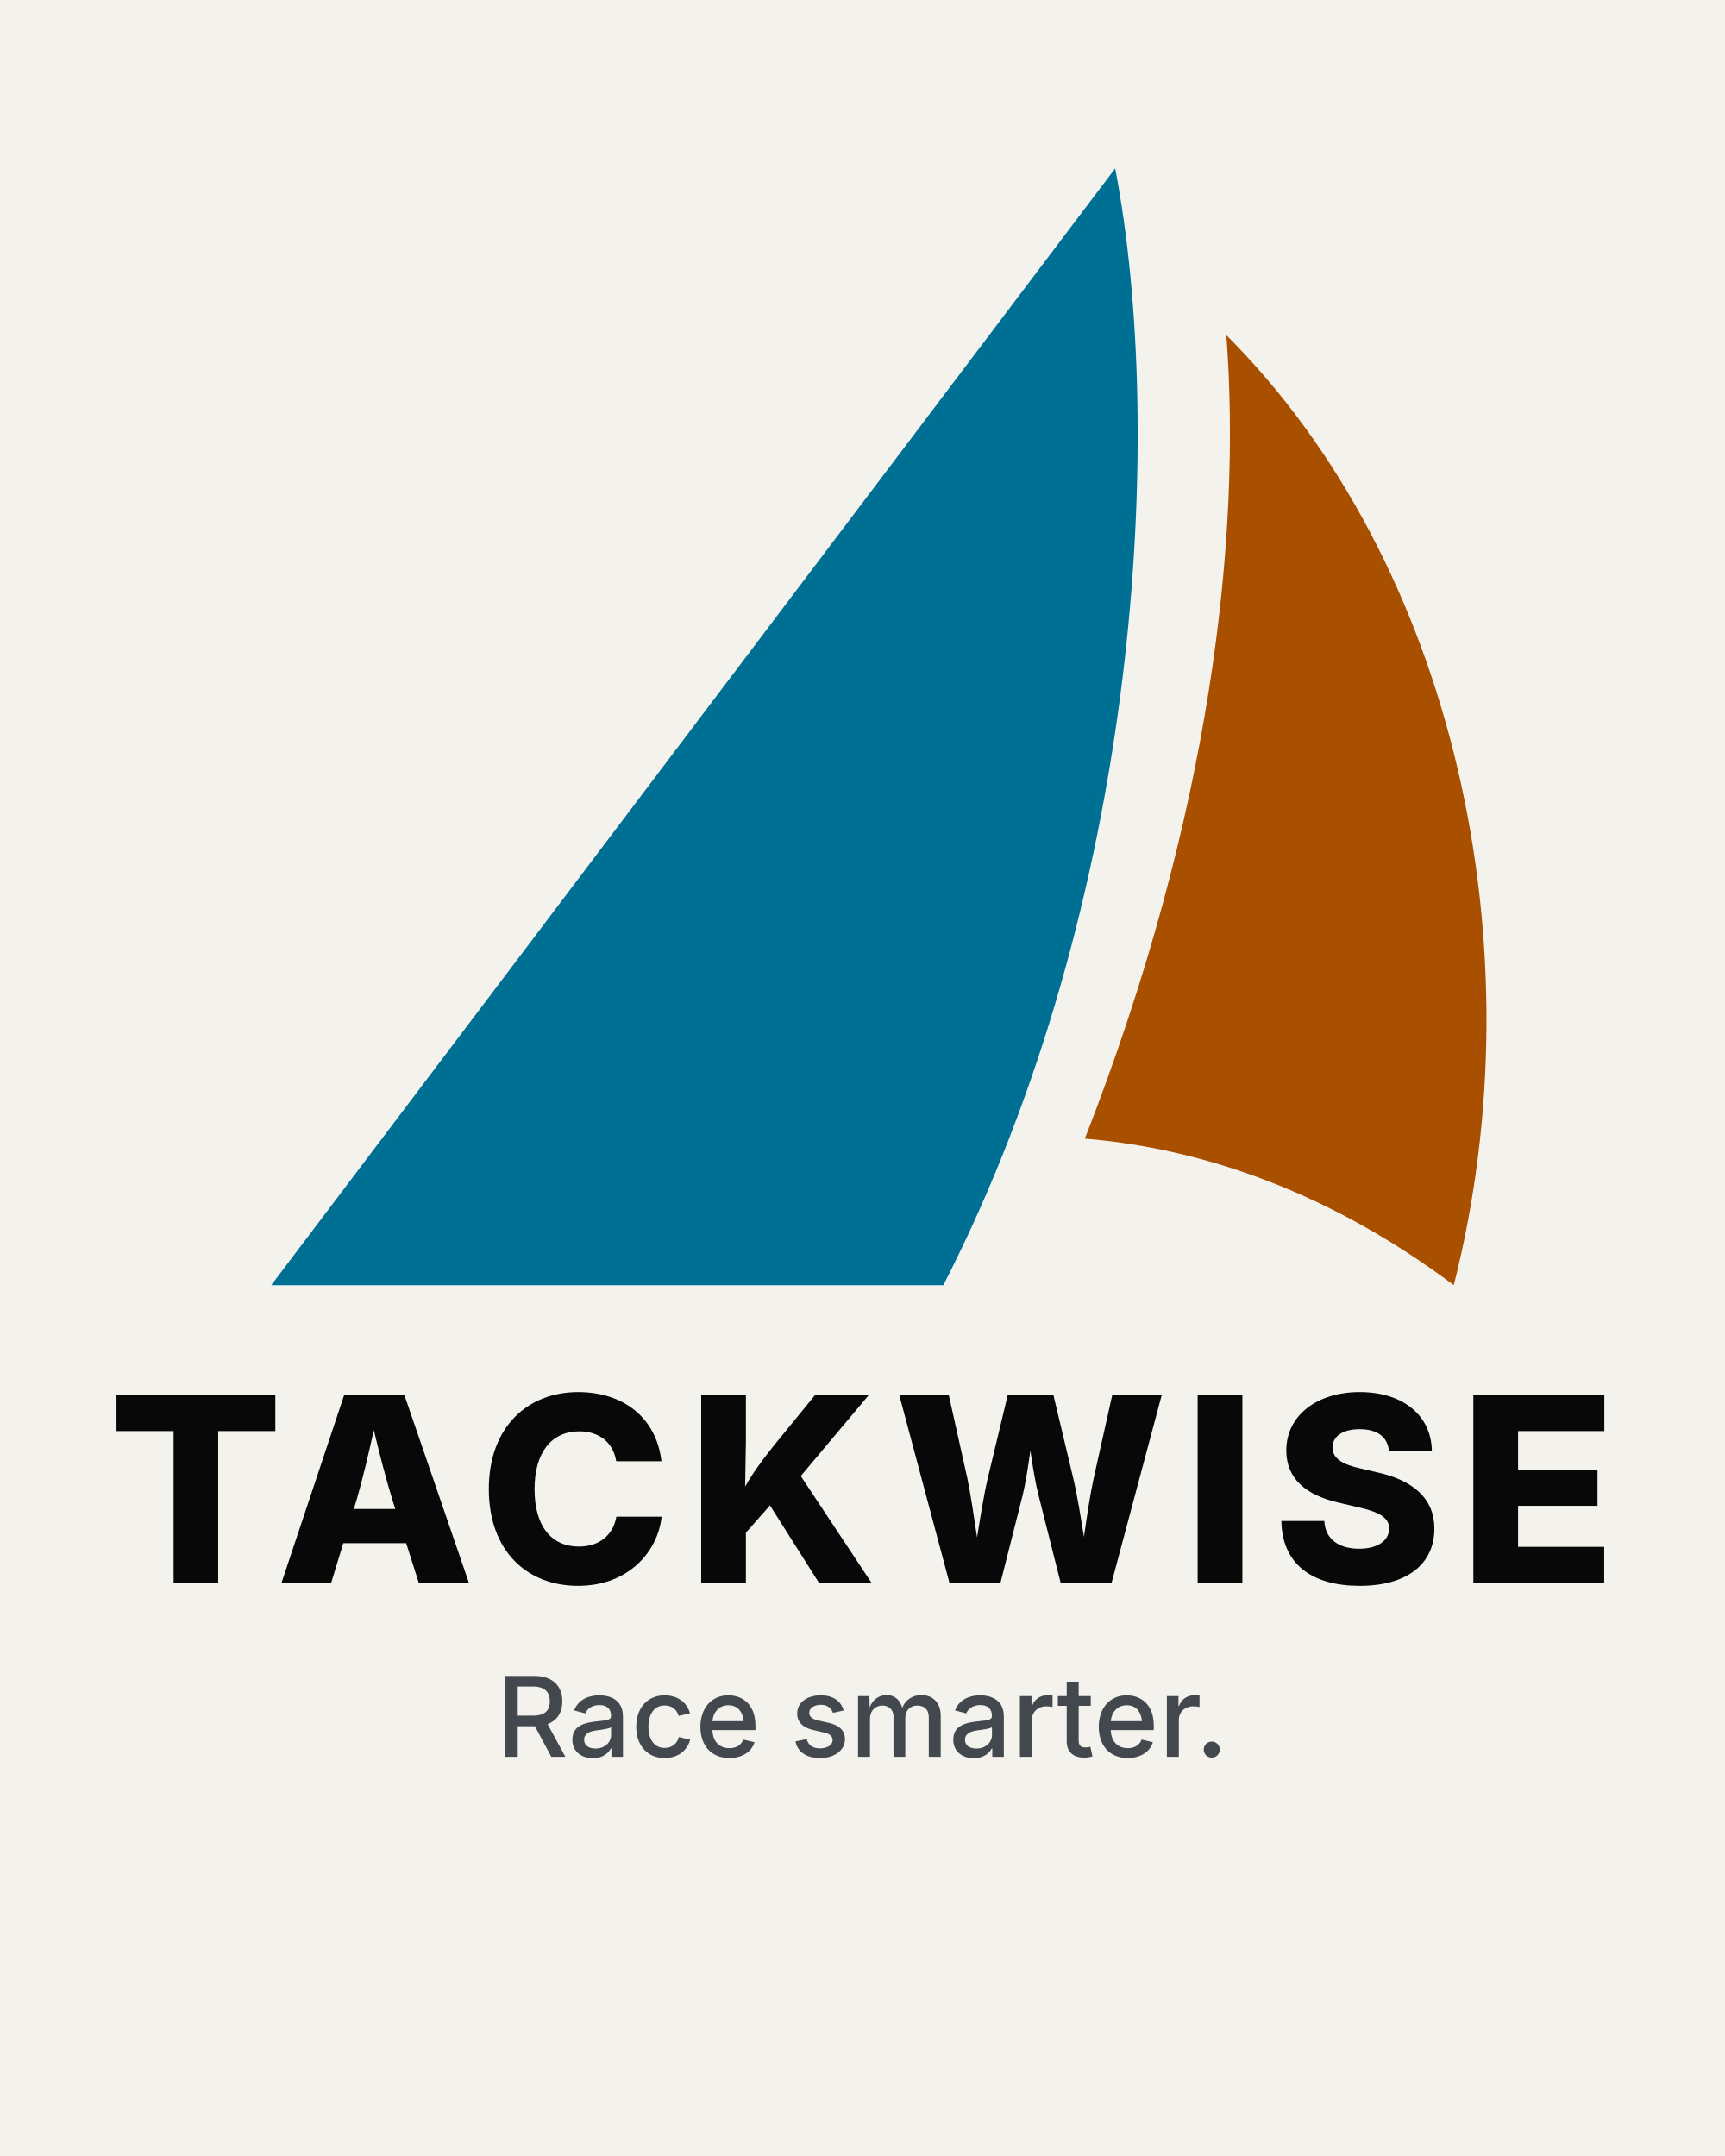
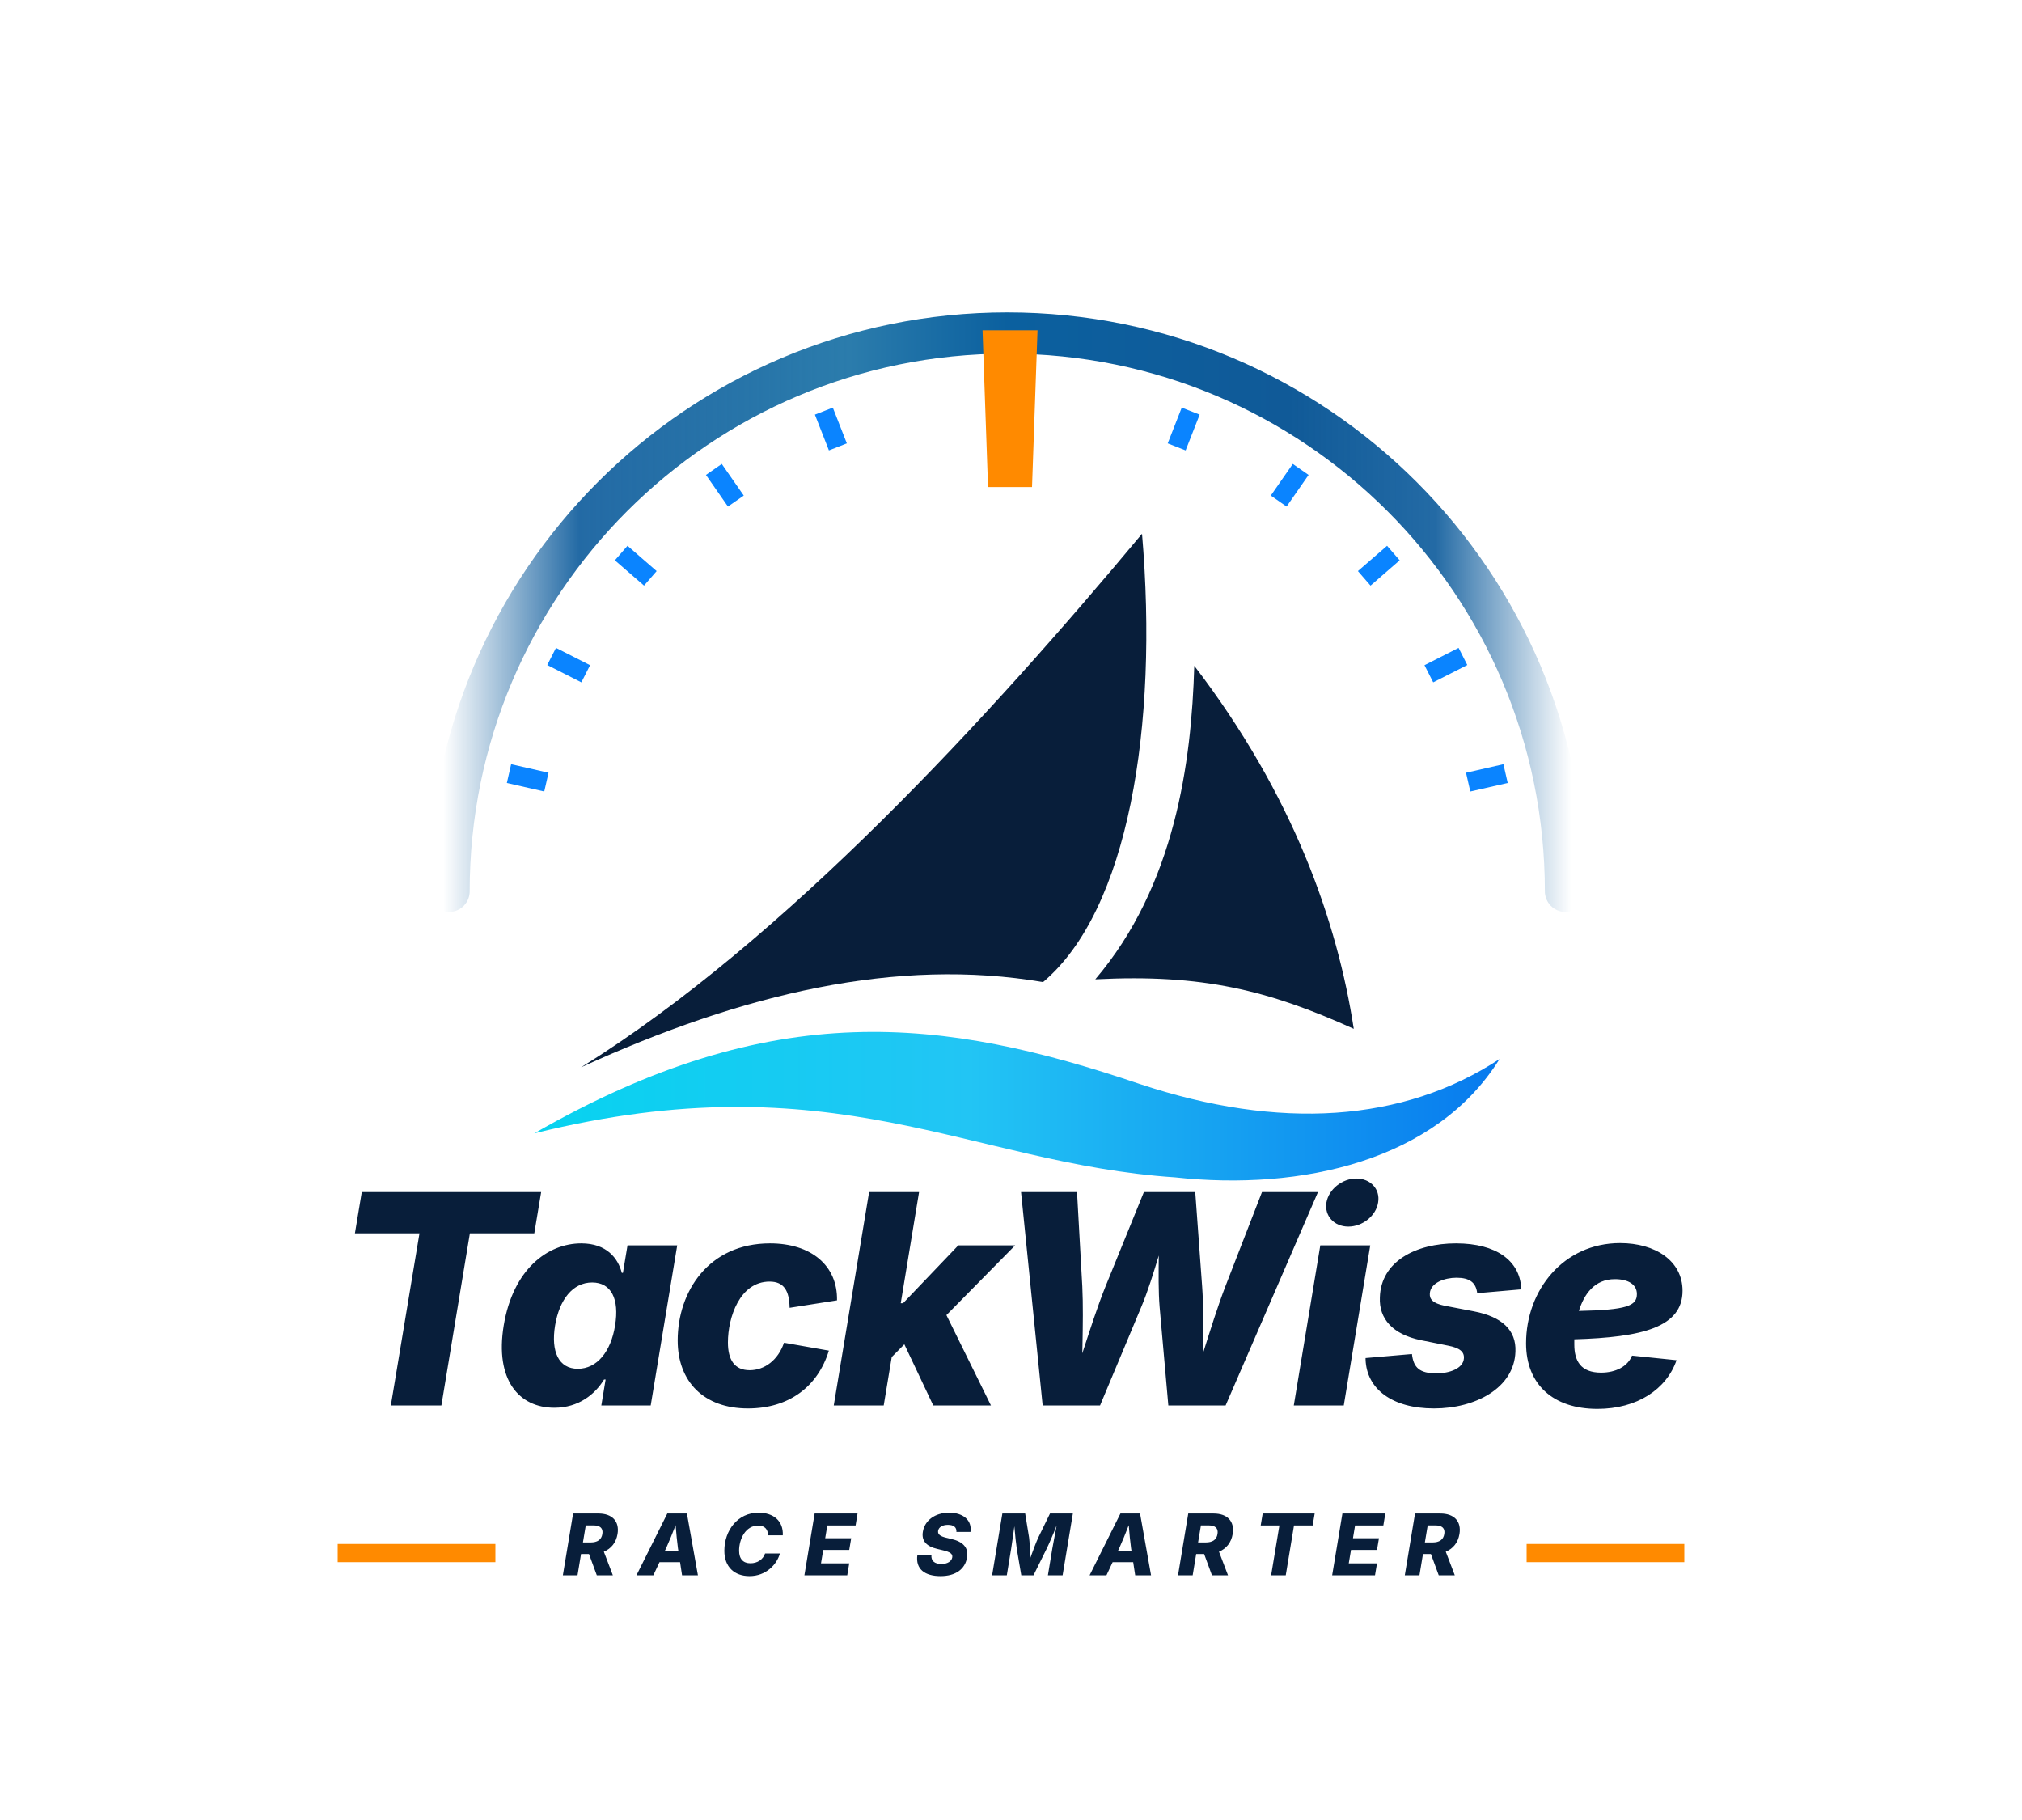
- <svg xmlns="http://www.w3.org/2000/svg" width="1024" height="1280" viewBox="0 0 1024 1280" fill="none">
-   <rect width="1024" height="1280" fill="#F3F2ED" />
-   <g transform="translate(35 -119) scale(3)">
-     <path fill="#006F94" d="M42 294 209 73c10 52 5 145-34 221H42Z" />
-     <path fill="#A84F00" d="M231 106c45 45 62 121 45 188-24-18-49-27-73-29 25-64 31-119 28-159Z" />
+ <svg xmlns="http://www.w3.org/2000/svg" width="1000" height="900" viewBox="0 0 1000 900">
+   <defs>
+     <linearGradient id="arcLight" x1="0" y1="0" x2="1" y2="0" objectBoundingBox="true">
+       <stop offset="0" stop-color="#0B5A9B" stop-opacity="0" />
+       <stop offset=".12" stop-color="#0B5A9B" stop-opacity=".90" />
+       <stop offset=".36" stop-color="#2B7CAC" />
+       <stop offset=".5" stop-color="#0B609F" />
+       <stop offset=".75" stop-color="#105A98" />
+       <stop offset=".88" stop-color="#0B5A9B" stop-opacity=".90" />
+       <stop offset="1" stop-color="#0B5A9B" stop-opacity="0" />
+     </linearGradient>
+     <linearGradient id="arcDark" x1="0" y1="0" x2="1" y2="0" objectBoundingBox="true">
+       <stop offset="0" stop-color="#C9EAFE" stop-opacity="0" />
+       <stop offset=".15" stop-color="#8DBFE5" stop-opacity=".95" />
+       <stop offset=".47" stop-color="#E6F4FC" />
+       <stop offset=".7" stop-color="#8FC2E8" />
+       <stop offset=".86" stop-color="#B2DDF9" stop-opacity=".95" />
+       <stop offset="1" stop-color="#B2DDF9" stop-opacity="0" />
+     </linearGradient>
+     <linearGradient id="logoWave" x1="0" y1="0" x2="1" y2="0" objectBoundingBox="true">
+       <stop offset="0" stop-color="#07D3F0" />
+       <stop offset=".45" stop-color="#22C5F4" />
+       <stop offset="1" stop-color="#087AEE" />
+     </linearGradient>
+     <linearGradient id="outerBlue" x1="0" y1="0" x2="0" y2="1" objectBoundingBox="true">
+       <stop offset="0" stop-color="#0A84FF" />
+       <stop offset="1" stop-color="#1164DB" />
+     </linearGradient>
+     <linearGradient id="deepWave" x1="0" y1="0" x2="0" y2="1" objectBoundingBox="true">
+       <stop offset="0" stop-color="#1056B3" />
+       <stop offset="1" stop-color="#081E3A" />
+     </linearGradient>
+     <linearGradient id="orangeWave" x1="0" y1="0" x2="1" y2="0" objectBoundingBox="true">
+       <stop offset="0" stop-color="#FF8A00" />
+       <stop offset="1" stop-color="#FF9700" />
+     </linearGradient>
+   </defs>
+   <rect width="1000" height="900" fill="white" />
+   <g transform="translate(150 45) scale(1.36)">
+     <g id="symbol">
+       <path d="M53 291 A203 203 0 0 1 459 291" stroke="url(#arcLight)" stroke-width="15" stroke-linecap="round" fill="none" />
+       <line x1="88.4" y1="251.3" x2="74.8" y2="248.2" stroke="#0A84FF" stroke-width="7" />
+       <line x1="102.7" y1="211.9" x2="90.3" y2="205.6" stroke="#0A84FF" stroke-width="7" />
+       <line x1="126.2" y1="177.2" x2="115.6" y2="168.0" stroke="#0A84FF" stroke-width="7" />
+       <line x1="157.3" y1="149.1" x2="149.3" y2="137.6" stroke="#0A84FF" stroke-width="7" />
+       <line x1="194.4" y1="129.4" x2="189.3" y2="116.4" stroke="#0A84FF" stroke-width="7" />
+       <line x1="317.6" y1="129.4" x2="322.7" y2="116.4" stroke="#0A84FF" stroke-width="7" />
+       <line x1="354.7" y1="149.1" x2="362.7" y2="137.6" stroke="#0A84FF" stroke-width="7" />
+       <line x1="385.8" y1="177.2" x2="396.4" y2="168.0" stroke="#0A84FF" stroke-width="7" />
+       <line x1="409.3" y1="211.9" x2="421.7" y2="205.6" stroke="#0A84FF" stroke-width="7" />
+       <line x1="423.6" y1="251.3" x2="437.2" y2="248.2" stroke="#0A84FF" stroke-width="7" />
+       <path d="M247 87 H267 L265 144 H249Z" fill="#FF8A00" />
+       <path d="M101 355 C175 309 250 227 305 161 C311 231 300 298 269 324 C216 315 160 328 101 355Z" fill="#081E3A" />
+       <path d="M324 209 C360 256 376 302 382 341 C351 327 327 321 288 323 C317 289 323 244 324 209Z" fill="#081E3A" />
+       <path d="M84 379 C171 329 233 337 304 361 C355 378 400 375 435 352 C412 389 363 400 317 395 C242 390 193 352 84 379Z" fill="url(#logoWave)" />
+     </g>
  </g>
-   <text x="512" y="940" fill="#080808" font-family="Inter, Arial, sans-serif" font-size="154" font-weight="800" letter-spacing="9" text-anchor="middle">TACKWISE</text>
-   <text x="512" y="1043" fill="#42484D" font-family="Inter, Arial, sans-serif" font-size="66" font-weight="500" text-anchor="middle">Race smarter.</text>
+   <g font-family="Inter, Arial, sans-serif" font-style="italic" font-weight="800" fill="#081E3A">
+     <text x="500" y="695" text-anchor="middle" font-size="145" letter-spacing="-6">TackWise</text>
+   </g>
+   <path d="M167 768 H245 M755 768 H833" stroke="#FF8A00" stroke-width="9" />
+   <text x="500" y="779" text-anchor="middle" font-family="Inter, Arial, sans-serif" font-size="42" font-weight="800" font-style="italic" letter-spacing="10" fill="#081E3A">RACE SMARTER</text>
</svg>
